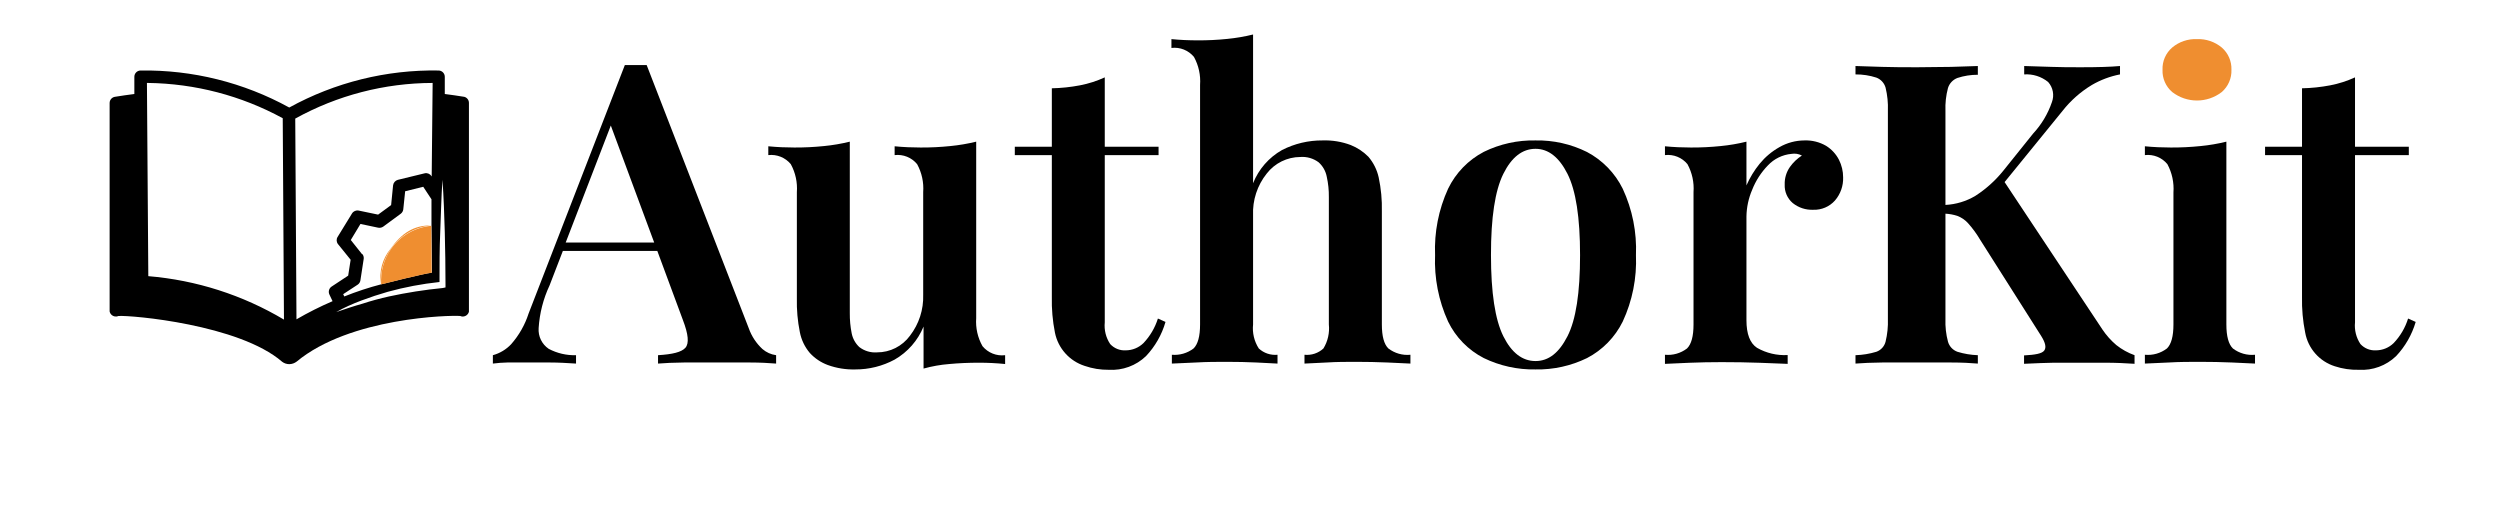
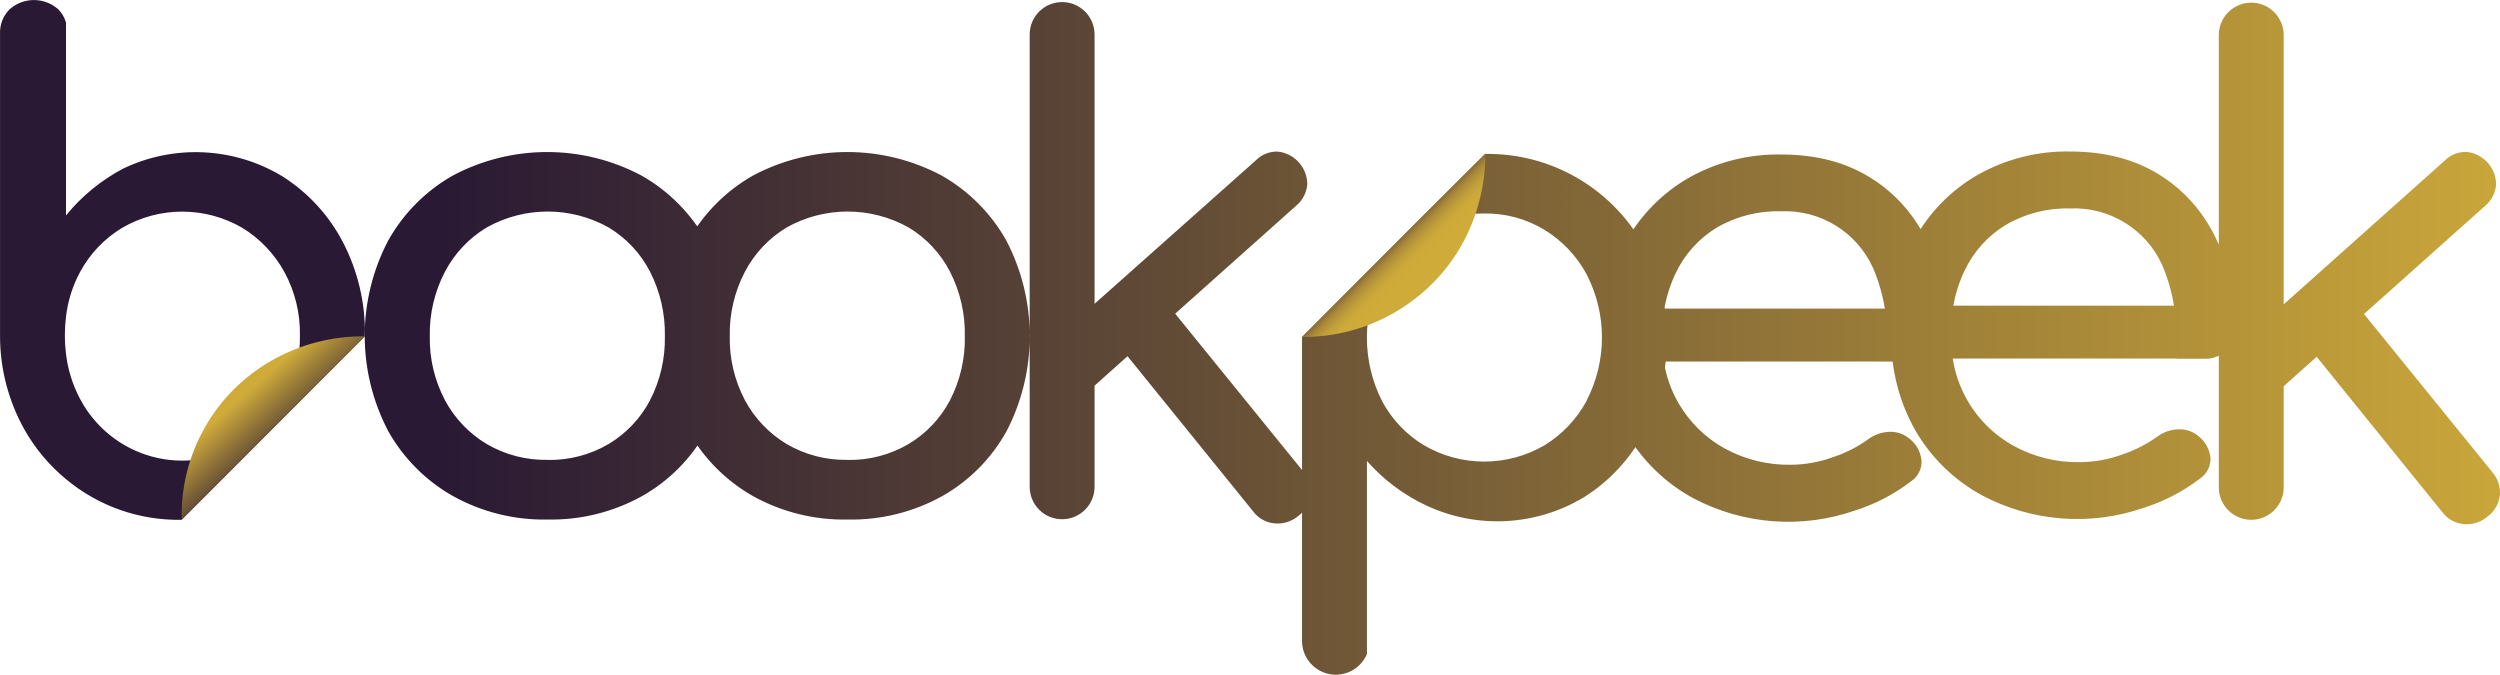
- <svg xmlns="http://www.w3.org/2000/svg" id="wordmark_black" data-name="wordmark black" viewBox="0 0 345.73 70.32">
+ <svg xmlns="http://www.w3.org/2000/svg" viewBox="334.05 928.83 566.32 152.84" role="img" aria-labelledby="bpTitle">
  <defs>
-     <style>.cls-1{fill:#ef8e30;}.cls-2{fill:none;}</style>
+     <linearGradient id="bpWordmark" x1="320.42" y1="1005.11" x2="915.83" y2="1005.11" gradientUnits="userSpaceOnUse">
+       <stop offset="0.19" stop-color="#291934" />
+       <stop offset="1" stop-color="#cfab3a" />
+     </linearGradient>
+     <linearGradient id="bpJoinP" x1="646.27" y1="980.92" x2="654.96" y2="989.61" gradientUnits="userSpaceOnUse">
+       <stop offset="0.19" stop-color="#291934" />
+       <stop offset="0.22" stop-color="#3a2835" />
+       <stop offset="0.3" stop-color="#614a36" />
+       <stop offset="0.39" stop-color="#836837" />
+       <stop offset="0.48" stop-color="#9f8138" />
+       <stop offset="0.58" stop-color="#b49339" />
+       <stop offset="0.69" stop-color="#c3a13a" />
+       <stop offset="0.81" stop-color="#cca93a" />
+       <stop offset="1" stop-color="#cfab3a" />
+     </linearGradient>
+     <linearGradient id="bpJoinB" x1="404" y1="1034.78" x2="389.32" y2="1018.36" gradientUnits="userSpaceOnUse">
+       <stop offset="0.19" stop-color="#291934" />
+       <stop offset="1" stop-color="#cfab3a" />
+     </linearGradient>
  </defs>
-   <path d="M105.44,48.27a7.17,7.17,0,0,1-1.89-2.87L89.43,9c-.46,0-1,0-1.51,0s-1,0-1.51,0L73.1,43.36a12,12,0,0,1-2.41,4.24,5.43,5.43,0,0,1-2.53,1.52v1.16a18.43,18.43,0,0,1,2-.15c.75,0,1.56,0,2.41,0q1.74,0,3.48,0c1.17,0,2.37.07,3.61.15V49.12a7.58,7.58,0,0,1-3.78-.88,3.18,3.18,0,0,1-1.39-2.87A16.32,16.32,0,0,1,76,39.47l1.84-4.77H90.9l3.53,9.53c.77,2,.89,3.27.35,3.87S93,49,91,49.12v1.16q1.4-.12,3.6-.15c1.48,0,3.06,0,4.77,0,1.47,0,2.92,0,4.33,0s2.62.07,3.63.15V49.12A3.64,3.64,0,0,1,105.44,48.27ZM78.23,33.54l6.24-16.18,6,16.18Z" />
-   <path d="M135,19.59V44a6.88,6.88,0,0,0,.87,3.87A3.5,3.5,0,0,0,139,49.12v1.22c-1.2-.12-2.41-.18-3.61-.18-1.43,0-2.8.06-4.09.18a18.89,18.89,0,0,0-3.58.63V45.16a9.33,9.33,0,0,1-4,4.57,11.36,11.36,0,0,1-5.43,1.36,10.35,10.35,0,0,1-3.81-.61A6.36,6.36,0,0,1,112,48.82a6.3,6.3,0,0,1-1.39-2.9,21.15,21.15,0,0,1-.41-4.65V26.57a7,7,0,0,0-.84-3.87,3.51,3.51,0,0,0-3.11-1.25V20.23c1.24.12,2.44.17,3.6.17a38.43,38.43,0,0,0,4.1-.2,25,25,0,0,0,3.57-.61V43.3a13.65,13.65,0,0,0,.26,2.79A3.54,3.54,0,0,0,118.84,48a3.57,3.57,0,0,0,2.44.73,5.62,5.62,0,0,0,4.56-2.3,8.81,8.81,0,0,0,1.83-5.67V26.57a7,7,0,0,0-.84-3.87,3.49,3.49,0,0,0-3.11-1.25V20.23c1.24.12,2.44.17,3.6.17a38.3,38.3,0,0,0,4.1-.2A25.37,25.37,0,0,0,135,19.59Z" />
-   <path d="M152.78,10.7v9.59h7.44v1.16h-7.44V44.58a4.59,4.59,0,0,0,.75,3,2.71,2.71,0,0,0,2.16.87,3.53,3.53,0,0,0,2.44-1,8.73,8.73,0,0,0,2-3.4l1.05.47a11.54,11.54,0,0,1-2.7,4.73,6.84,6.84,0,0,1-5.15,1.89A9.85,9.85,0,0,1,150,50.6,6.09,6.09,0,0,1,145.89,46a22.57,22.57,0,0,1-.43-4.94V21.45h-5.12V20.29h5.12V12.21a23.32,23.32,0,0,0,3.89-.41A14.93,14.93,0,0,0,152.78,10.7Z" />
-   <path d="M173.29,4.77V25.34a9.17,9.17,0,0,1,4-4.59,12.08,12.08,0,0,1,5.61-1.33,10.05,10.05,0,0,1,3.9.64,7.18,7.18,0,0,1,2.44,1.62,6.6,6.6,0,0,1,1.42,2.85,20.19,20.19,0,0,1,.44,4.71V44.87c0,1.63.3,2.73.9,3.32a4.31,4.31,0,0,0,3.05.87v1.22l-3.2-.15c-1.43-.06-2.85-.09-4.24-.09s-2.77,0-4.13.09l-3.08.15V49.06a3.34,3.34,0,0,0,2.62-.87,5.32,5.32,0,0,0,.75-3.32V27.26a12.22,12.22,0,0,0-.29-2.82,3.56,3.56,0,0,0-1.13-2,3.76,3.76,0,0,0-2.53-.73A5.9,5.9,0,0,0,175.18,24a8.65,8.65,0,0,0-1.89,5.78V44.87a5.15,5.15,0,0,0,.79,3.32,3.33,3.33,0,0,0,2.59.87v1.22l-2.94-.15c-1.3-.06-2.64-.09-4-.09s-2.84,0-4.33.09l-3.34.15V49.06a4.33,4.33,0,0,0,3-.87c.6-.59.9-1.69.9-3.32V11.75a7,7,0,0,0-.84-3.87A3.49,3.49,0,0,0,162,6.63V5.41c1.24.12,2.44.17,3.6.17a38.1,38.1,0,0,0,4.13-.2A25,25,0,0,0,173.29,4.77Z" />
-   <path d="M212.35,19.42a15.33,15.33,0,0,1,7.12,1.6,11.52,11.52,0,0,1,4.94,5.08,19.81,19.81,0,0,1,1.83,9.18,19.83,19.83,0,0,1-1.83,9.19,11.34,11.34,0,0,1-4.94,5.05,15.57,15.57,0,0,1-7.12,1.57,15.73,15.73,0,0,1-7.15-1.57,11.14,11.14,0,0,1-4.94-5.05,20.11,20.11,0,0,1-1.8-9.19,20.09,20.09,0,0,1,1.8-9.18A11.31,11.31,0,0,1,205.2,21,15.49,15.49,0,0,1,212.35,19.42Zm0,1.16q-2.73,0-4.45,3.46t-1.71,11.24c0,5.2.57,8.93,1.71,11.22s2.63,3.43,4.45,3.43,3.25-1.14,4.42-3.43,1.74-6,1.74-11.22-.58-8.94-1.74-11.24S214.13,20.58,212.35,20.58Z" />
-   <path d="M249.54,19.42a5.56,5.56,0,0,1,3,.75,4.92,4.92,0,0,1,1.77,1.92,5.37,5.37,0,0,1,.58,2.44,4.67,4.67,0,0,1-1.13,3.2,3.83,3.83,0,0,1-3,1.28,4.24,4.24,0,0,1-2.84-.93,3.17,3.17,0,0,1-1.11-2.56,4,4,0,0,1,.73-2.44,6,6,0,0,1,1.65-1.57,2.27,2.27,0,0,0-1.45-.23,5.11,5.11,0,0,0-3.25,1.59,10.19,10.19,0,0,0-2.18,3.38,9.7,9.7,0,0,0-.79,3.69V44.29c0,1.9.49,3.17,1.46,3.81a7.69,7.69,0,0,0,4.24,1v1.22l-3.87-.15c-1.68-.06-3.44-.09-5.26-.09q-2.26,0-4.5.09l-3.34.15V49.06a4.33,4.33,0,0,0,3.05-.87c.6-.59.9-1.69.9-3.32V26.57a7,7,0,0,0-.84-3.87,3.49,3.49,0,0,0-3.11-1.25V20.23c1.24.12,2.44.17,3.6.17a38.43,38.43,0,0,0,4.1-.2,25,25,0,0,0,3.57-.61v6.05a13,13,0,0,1,1.83-3,9.58,9.58,0,0,1,2.73-2.29A7,7,0,0,1,249.54,19.42Z" />
-   <path d="M292.67,47.72a10.54,10.54,0,0,1-1.92-2.15L277.22,25.18l8-9.83a15,15,0,0,1,4.07-3.6,12.39,12.39,0,0,1,3.89-1.46V9.13c-1.32.12-3.1.17-5.35.17-1.47,0-2.83,0-4.07-.05l-3.83-.12v1.16a4.75,4.75,0,0,1,3.31,1.05,2.73,2.73,0,0,1,.52,2.79,12.18,12.18,0,0,1-2.61,4.36L277,23.66a16.22,16.22,0,0,1-3.83,3.43,9,9,0,0,1-4.13,1.25v-13a10.65,10.65,0,0,1,.35-3.17,2.18,2.18,0,0,1,1.31-1.39,8.91,8.91,0,0,1,2.82-.44V9.13l-3.72.12c-1.52,0-3.05.05-4.6.05-1.74,0-3.37,0-4.88-.05l-3.72-.12v1.16a9.14,9.14,0,0,1,2.88.44,2.09,2.09,0,0,1,1.28,1.39,11.61,11.61,0,0,1,.32,3.17V44.12a11.53,11.53,0,0,1-.32,3.13,2,2,0,0,1-1.28,1.4,11.08,11.08,0,0,1-2.88.47v1.16q1.46-.12,3.72-.15c1.51,0,3.14,0,4.88,0,1.55,0,3.08,0,4.6,0s2.75.07,3.72.15V49.12a10.85,10.85,0,0,1-2.82-.47,2.09,2.09,0,0,1-1.31-1.4,10.58,10.58,0,0,1-.35-3.13V29.55a6.5,6.5,0,0,1,1.63.3,3.8,3.8,0,0,1,1.48,1,14.1,14.1,0,0,1,1.66,2.26l8.48,13.37c.58.93.72,1.58.41,2s-1.24.59-2.79.67v1.16c1.66-.08,3.05-.13,4.15-.15l2.76,0,4.25,0c1.55,0,2.92.07,4.12.15V49.12A8.86,8.86,0,0,1,292.67,47.72Z" />
-   <path d="M307.89,19.59V44.87c0,1.63.3,2.73.9,3.32a4.34,4.34,0,0,0,3.06.87v1.22l-3.2-.15c-1.44-.06-2.89-.09-4.36-.09s-2.89,0-4.36.09l-3.31.15V49.06a4.33,4.33,0,0,0,3.05-.87c.6-.59.9-1.69.9-3.32V26.62a7.16,7.16,0,0,0-.84-3.92,3.49,3.49,0,0,0-3.11-1.25V20.23c1.24.12,2.44.17,3.6.17a38.43,38.43,0,0,0,4.1-.2A25,25,0,0,0,307.89,19.59Z" />
-   <path class="cls-1" d="M303.82,5.41a5.05,5.05,0,0,1,3.43,1.16,3.89,3.89,0,0,1,1.34,3.08,3.88,3.88,0,0,1-1.34,3.08,5.6,5.6,0,0,1-6.85,0,3.85,3.85,0,0,1-1.34-3.08,3.86,3.86,0,0,1,1.34-3.08A5,5,0,0,1,303.82,5.41Z" />
-   <path d="M325.68,10.7v9.59h7.44v1.16h-7.44V44.58a4.59,4.59,0,0,0,.75,3,2.7,2.7,0,0,0,2.15.87,3.51,3.51,0,0,0,2.44-1,8.61,8.61,0,0,0,2-3.4l1.05.47a11.67,11.67,0,0,1-2.71,4.73,6.82,6.82,0,0,1-5.14,1.89,9.85,9.85,0,0,1-3.34-.49A6,6,0,0,1,318.79,46a22.48,22.48,0,0,1-.44-4.94V21.45h-5.11V20.29h5.11V12.21a23.33,23.33,0,0,0,3.9-.41A14.93,14.93,0,0,0,325.68,10.7Z" />
-   <path class="cls-2" d="M49.45,39.34l-2,1.31.15.32a42.54,42.54,0,0,1,5.1-1.64A6.2,6.2,0,0,1,54,34.41c1.49-2.14,3.19-3.27,5.61-3.23l0-3.65L58.53,25.8l-2.5.62-.26,2.5a.89.89,0,0,1-.35.61L53,31.31a.93.93,0,0,1-.69.15l-2.46-.52-1.34,2.22,1.59,2a.92.92,0,0,1,.19.68l-.46,3A.86.86,0,0,1,49.45,39.34Z" />
-   <path class="cls-2" d="M45.88,39.62l2.29-1.51.34-2.2-1.73-2.14a.86.86,0,0,1-.08-1l2-3.26a.88.88,0,0,1,.92-.4l2.69.56,1.8-1.32.27-2.73a.9.9,0,0,1,.66-.76l3.7-.9a.86.86,0,0,1,.93.37l.05.06.09-12.93a39.42,39.42,0,0,0-19,4.93L41,44.16a47,47,0,0,1,5-2.52l-.44-.93A.87.87,0,0,1,45.88,39.62Z" />
-   <path class="cls-2" d="M20.45,11.47h-.13l.19,26.72a43.74,43.74,0,0,1,18.76,6L39.1,16.35A40,40,0,0,0,20.45,11.47Z" />
-   <path d="M64.21,13.39c-.89-.15-1.8-.27-2.7-.39l0-2.38a.87.87,0,0,0-.84-.87A41.38,41.38,0,0,0,40,14.87,41.4,41.4,0,0,0,19.43,9.75a.87.87,0,0,0-.85.87l0,2.38c-.91.12-1.81.24-2.7.39a.87.87,0,0,0-.72.86V42.91c0,.06,0,.11,0,.16a.88.88,0,0,0,.94.7.89.89,0,0,0,.28-.07c1.72-.13,16.69,1.17,22.64,6.33a1.62,1.62,0,0,0,1,.33,1.72,1.72,0,0,0,1-.35c7.38-6.12,21.23-6.44,22.64-6.31a.72.72,0,0,0,.25.07.88.88,0,0,0,.94-.67,1.37,1.37,0,0,0,0-.19V14.25A.87.87,0,0,0,64.21,13.39Zm-43.7,24.8-.19-26.72h.13A40,40,0,0,1,39.1,16.35l.17,27.85A43.74,43.74,0,0,0,20.51,38.19Zm20.49,6L40.83,16.4a39.42,39.42,0,0,1,19-4.93L59.7,24.4l-.05-.06a.86.86,0,0,0-.93-.37l-3.7.9a.9.9,0,0,0-.66.76l-.27,2.73-1.8,1.32-2.69-.56a.88.88,0,0,0-.92.4l-2,3.26a.86.86,0,0,0,.08,1l1.73,2.14-.34,2.2-2.29,1.51a.87.87,0,0,0-.31,1.09l.44.93A47,47,0,0,0,41,44.16Zm9.1-9-1.59-2,1.34-2.22,2.46.52a.93.93,0,0,0,.69-.15l2.42-1.78a.89.89,0,0,0,.35-.61l.26-2.5,2.5-.62,1.14,1.73,0,3.65.06,6.5-.05,0c-1,.1-6.47,1.47-6.94,1.6A42.54,42.54,0,0,0,47.61,41l-.15-.32,2-1.31a.86.86,0,0,0,.38-.59l.46-3A.92.92,0,0,0,50.1,35.11Zm11.13,4.64A65,65,0,0,0,53.78,41q-1.85.41-3.66,1c-1.22.34-2.42.75-3.63,1.16C47.62,42.52,48.8,42,50,41.55s2.41-.85,3.64-1.2A44.62,44.62,0,0,1,60.78,39c0-2.29,0-4.59.1-6.88s.14-4.84.31-7.26c.17,2.42.25,4.84.32,7.26s.09,4.83.1,7.25v.38Z" />
-   <path class="cls-1" d="M54,34.41a6.2,6.2,0,0,0-1.32,4.92,7.8,7.8,0,0,1,1.35-4.88,7.68,7.68,0,0,1,5.58-3.27C57.22,31.14,55.52,32.27,54,34.41Z" />
-   <path class="cls-1" d="M54.06,34.45a7.8,7.8,0,0,0-1.35,4.88c.47-.13,6-1.5,6.94-1.6l.05,0-.06-6.5A7.68,7.68,0,0,0,54.06,34.45Z" />
+   <path fill="url(#bpWordmark)" d="M458.11,1046.52a42.4,42.4,0,0,1-21.45-5.32A38.58,38.58,0,0,1,422,1026.5a46.43,46.43,0,0,1,0-43.2,38.58,38.58,0,0,1,14.62-14.7,45.52,45.52,0,0,1,42.75,0A38.61,38.61,0,0,1,494,983.3a46.78,46.78,0,0,1,.07,43.2,38.06,38.06,0,0,1-14.55,14.7A42.4,42.4,0,0,1,458.11,1046.52Zm0-13.5a26.3,26.3,0,0,0,13.8-3.6,25.19,25.19,0,0,0,9.38-9.9,30.34,30.34,0,0,0,3.37-14.55,30.76,30.76,0,0,0-3.37-14.62,25.07,25.07,0,0,0-9.38-10,28.25,28.25,0,0,0-27.6,0,25.59,25.59,0,0,0-9.45,10,30.22,30.22,0,0,0-3.45,14.62,29.81,29.81,0,0,0,3.45,14.55,25.71,25.71,0,0,0,9.45,9.9A26.3,26.3,0,0,0,458.11,1033Zm67.95,13.5a42.4,42.4,0,0,1-21.45-5.32A38.58,38.58,0,0,1,490,1026.5a46.43,46.43,0,0,1,0-43.2,38.58,38.58,0,0,1,14.62-14.7,45.52,45.52,0,0,1,42.75,0A38.61,38.61,0,0,1,562,983.3a46.78,46.78,0,0,1,.07,43.2,38.06,38.06,0,0,1-14.55,14.7A42.4,42.4,0,0,1,526.06,1046.52Zm0-13.5a26.3,26.3,0,0,0,13.8-3.6,25.19,25.19,0,0,0,9.38-9.9,30.34,30.34,0,0,0,3.37-14.55,30.76,30.76,0,0,0-3.37-14.62,25.07,25.07,0,0,0-9.38-10,28.25,28.25,0,0,0-27.6,0,25.59,25.59,0,0,0-9.45,10,30.22,30.22,0,0,0-3.45,14.62,29.81,29.81,0,0,0,3.45,14.55,25.71,25.71,0,0,0,9.45,9.9A26.3,26.3,0,0,0,526.06,1033Zm103.2,2.6-29-35.73,27.53-24.57a7,7,0,0,0,2.4-4.8,7.48,7.48,0,0,0-6.67-7.35,6.64,6.64,0,0,0-5,2L582,997.65v-61a7.35,7.35,0,1,0-14.7,0v102.45a7.35,7.35,0,1,0,14.7,0v-22.91l7.47-6.67L618,1044.77a6.76,6.76,0,0,0,4.88,2.63,7.29,7.29,0,0,0,5.32-1.73,7,7,0,0,0,2.78-4.87A7.1,7.1,0,0,0,629.26,1035.62Zm145.53-34.88c-.06-1.25-.18-2.46-.32-3.65h0a43.59,43.59,0,0,0-4-13.85,35.7,35.7,0,0,0-2.2-3.88A33.5,33.5,0,0,0,757.63,969q-8.4-5.18-20.1-5.17a41,41,0,0,0-21,5.32,37.85,37.85,0,0,0-14.33,14.7,44.14,44.14,0,0,0-5.17,21.68A41.84,41.84,0,0,0,702.5,1027a38.94,38.94,0,0,0,15.15,14.7,46,46,0,0,0,36.6,2.78,41.51,41.51,0,0,0,12.68-6.6,5.32,5.32,0,0,0,2.4-4.65,7.11,7.11,0,0,0-2.7-5,6.57,6.57,0,0,0-4.58-1.58,8.57,8.57,0,0,0-4.87,1.73,29.33,29.33,0,0,1-7.88,4,28.44,28.44,0,0,1-9.52,1.73,30.13,30.13,0,0,1-15.15-3.75,27.4,27.4,0,0,1-10.35-10.2,27.1,27.1,0,0,1-3.33-9.45s-.42-3.72-.42-5.53a37.47,37.47,0,0,1,.55-6.47h0a30.9,30.9,0,0,1,2.56-8,24.13,24.13,0,0,1,9.22-10.27,27.32,27.32,0,0,1,14.63-3.75,21.88,21.88,0,0,1,20.85,12.82,39.6,39.6,0,0,1,2.68,9.23c.35,1.73.1-.13.1,5.35a49.59,49.59,0,0,0,.46,6.65H768a7,7,0,0,0,4.39-1.4h-.71v-.28h.71c.19-.15.38-.31.56-.48a6.19,6.19,0,0,0,1.78-3.17,7.08,7.08,0,0,0,.17-1.55Q774.88,1002.29,774.79,1000.74Zm-13.84-2H711.08a27.06,27.06,0,0,0-.84,6.74,23.21,23.21,0,0,0,.6,5.25H767.9a6.92,6.92,0,0,0,5-1.88,6.27,6.27,0,0,0,2-4.72c0-1.85-.08-3.64-.25-5.39Zm79.28,1.33c-.07-1.24-.18-2.45-.32-3.65h0a43.79,43.79,0,0,0-4-13.84,35.77,35.77,0,0,0-2.21-3.88,33.36,33.36,0,0,0-10.61-10.37q-8.42-5.18-20.1-5.18a40.93,40.93,0,0,0-21,5.33,37.78,37.78,0,0,0-14.33,14.7,44.13,44.13,0,0,0-5.17,21.67,41.9,41.9,0,0,0,5.47,21.53,38.94,38.94,0,0,0,15.15,14.7,46,46,0,0,0,36.6,2.77,41.4,41.4,0,0,0,12.68-6.6,5.36,5.36,0,0,0,2.4-4.65,7.14,7.14,0,0,0-2.7-4.95,6.61,6.61,0,0,0-4.58-1.57,8.56,8.56,0,0,0-4.87,1.72,29.78,29.78,0,0,1-7.88,4,28.46,28.46,0,0,1-9.52,1.72,30,30,0,0,1-15.15-3.75,27.3,27.3,0,0,1-13.68-19.65s-.42-3.71-.42-5.53a38.68,38.68,0,0,1,.54-6.47h0a30.71,30.71,0,0,1,2.56-8,24.22,24.22,0,0,1,9.22-10.28A27.41,27.41,0,0,1,803,976.05a21.86,21.86,0,0,1,20.85,12.83,39.17,39.17,0,0,1,2.67,9.22c.36,1.73.11-.12.11,5.36a47.74,47.74,0,0,0,.46,6.64h6.36a7,7,0,0,0,4.39-1.39h-.71v-.29h.71a6.06,6.06,0,0,0,.56-.47,6.19,6.19,0,0,0,1.78-3.17,7.1,7.1,0,0,0,.17-1.56C840.32,1002.15,840.28,1001.11,840.23,1000.07Zm-13.84-2H776.52a27,27,0,0,0-.85,6.74,23.12,23.12,0,0,0,.61,5.24h57.05a6.88,6.88,0,0,0,5-1.87,6.26,6.26,0,0,0,2-4.73c0-1.84-.09-3.64-.25-5.38Zm72.17,37.62-29-35.73,27.53-24.57a7,7,0,0,0,2.4-4.8,7.48,7.48,0,0,0-6.67-7.35,6.68,6.68,0,0,0-5,2l-36.45,32.54v-61a7.35,7.35,0,1,0-14.7,0v102.45a7.35,7.35,0,1,0,14.7,0v-22.91l7.47-6.67,28.53,35.28a6.76,6.76,0,0,0,4.88,2.63,7.29,7.29,0,0,0,5.32-1.73,7,7,0,0,0,2.78-4.87A7.1,7.1,0,0,0,898.56,1035.7ZM411.69,983.61A38.92,38.92,0,0,0,398,968.76,38,38,0,0,0,362,967a41.86,41.86,0,0,0-13,10.63v-43.7a6.94,6.94,0,0,0-1.76-3,8.28,8.28,0,0,0-11,0,7.38,7.38,0,0,0-2.18,5.55v68.4a43.27,43.27,0,0,0,5.55,21.3,40.27,40.27,0,0,0,9.41,11.21h0a39.72,39.72,0,0,0,26.17,9.19L416.71,1005v-.18A44.23,44.23,0,0,0,411.69,983.61Zm-13.2,35.63a26.54,26.54,0,0,1-9.53,10.12,26.18,26.18,0,0,1-36.75-10.12A29,29,0,0,1,349,1009h0a33.34,33.34,0,0,1-.26-4.17,34.16,34.16,0,0,1,.26-4.22h0a28,28,0,0,1,3.19-10.17,26.12,26.12,0,0,1,9.53-10,27.07,27.07,0,0,1,27.22,0,26.88,26.88,0,0,1,9.53,10,29,29,0,0,1,3.52,14.4A29.52,29.52,0,0,1,398.49,1019.24Zm307.67-35.15A40.33,40.33,0,0,0,670.5,963.7l-26.81,26.81L629,1005.21c0,.06,0,.12,0,.18v68.4a7.65,7.65,0,0,0,14.7,3.19v-43.73a41,41,0,0,0,13.26,10,38,38,0,0,0,35.93-1.8,38.9,38.9,0,0,0,13.72-14.85,44.24,44.24,0,0,0,5-21.23A41.71,41.71,0,0,0,706.16,984.09Zm-12.75,35.63a26.68,26.68,0,0,1-9.52,10,27.09,27.09,0,0,1-27.23,0,25.94,25.94,0,0,1-9.52-10,31.78,31.78,0,0,1,0-28.8,25.8,25.8,0,0,1,23.1-13.73,25.61,25.61,0,0,1,13.65,3.68,26.68,26.68,0,0,1,9.52,10,31.14,31.14,0,0,1,0,28.8Z" />
+   <path fill="url(#bpJoinP)" d="M629.25,1005.16a41.1,41.1,0,0,0,21-5.71,41.81,41.81,0,0,0,5.55-3.91A40.36,40.36,0,0,0,665,984.62a42.65,42.65,0,0,0,5.54-21l-14.69,14.6L629,1005.15Z" />
+   <path fill="url(#bpJoinB)" d="M375.2,1046.53v-.11a40.36,40.36,0,0,1,20.4-35.93,41.68,41.68,0,0,1,21.11-5.47Z" />
</svg>
